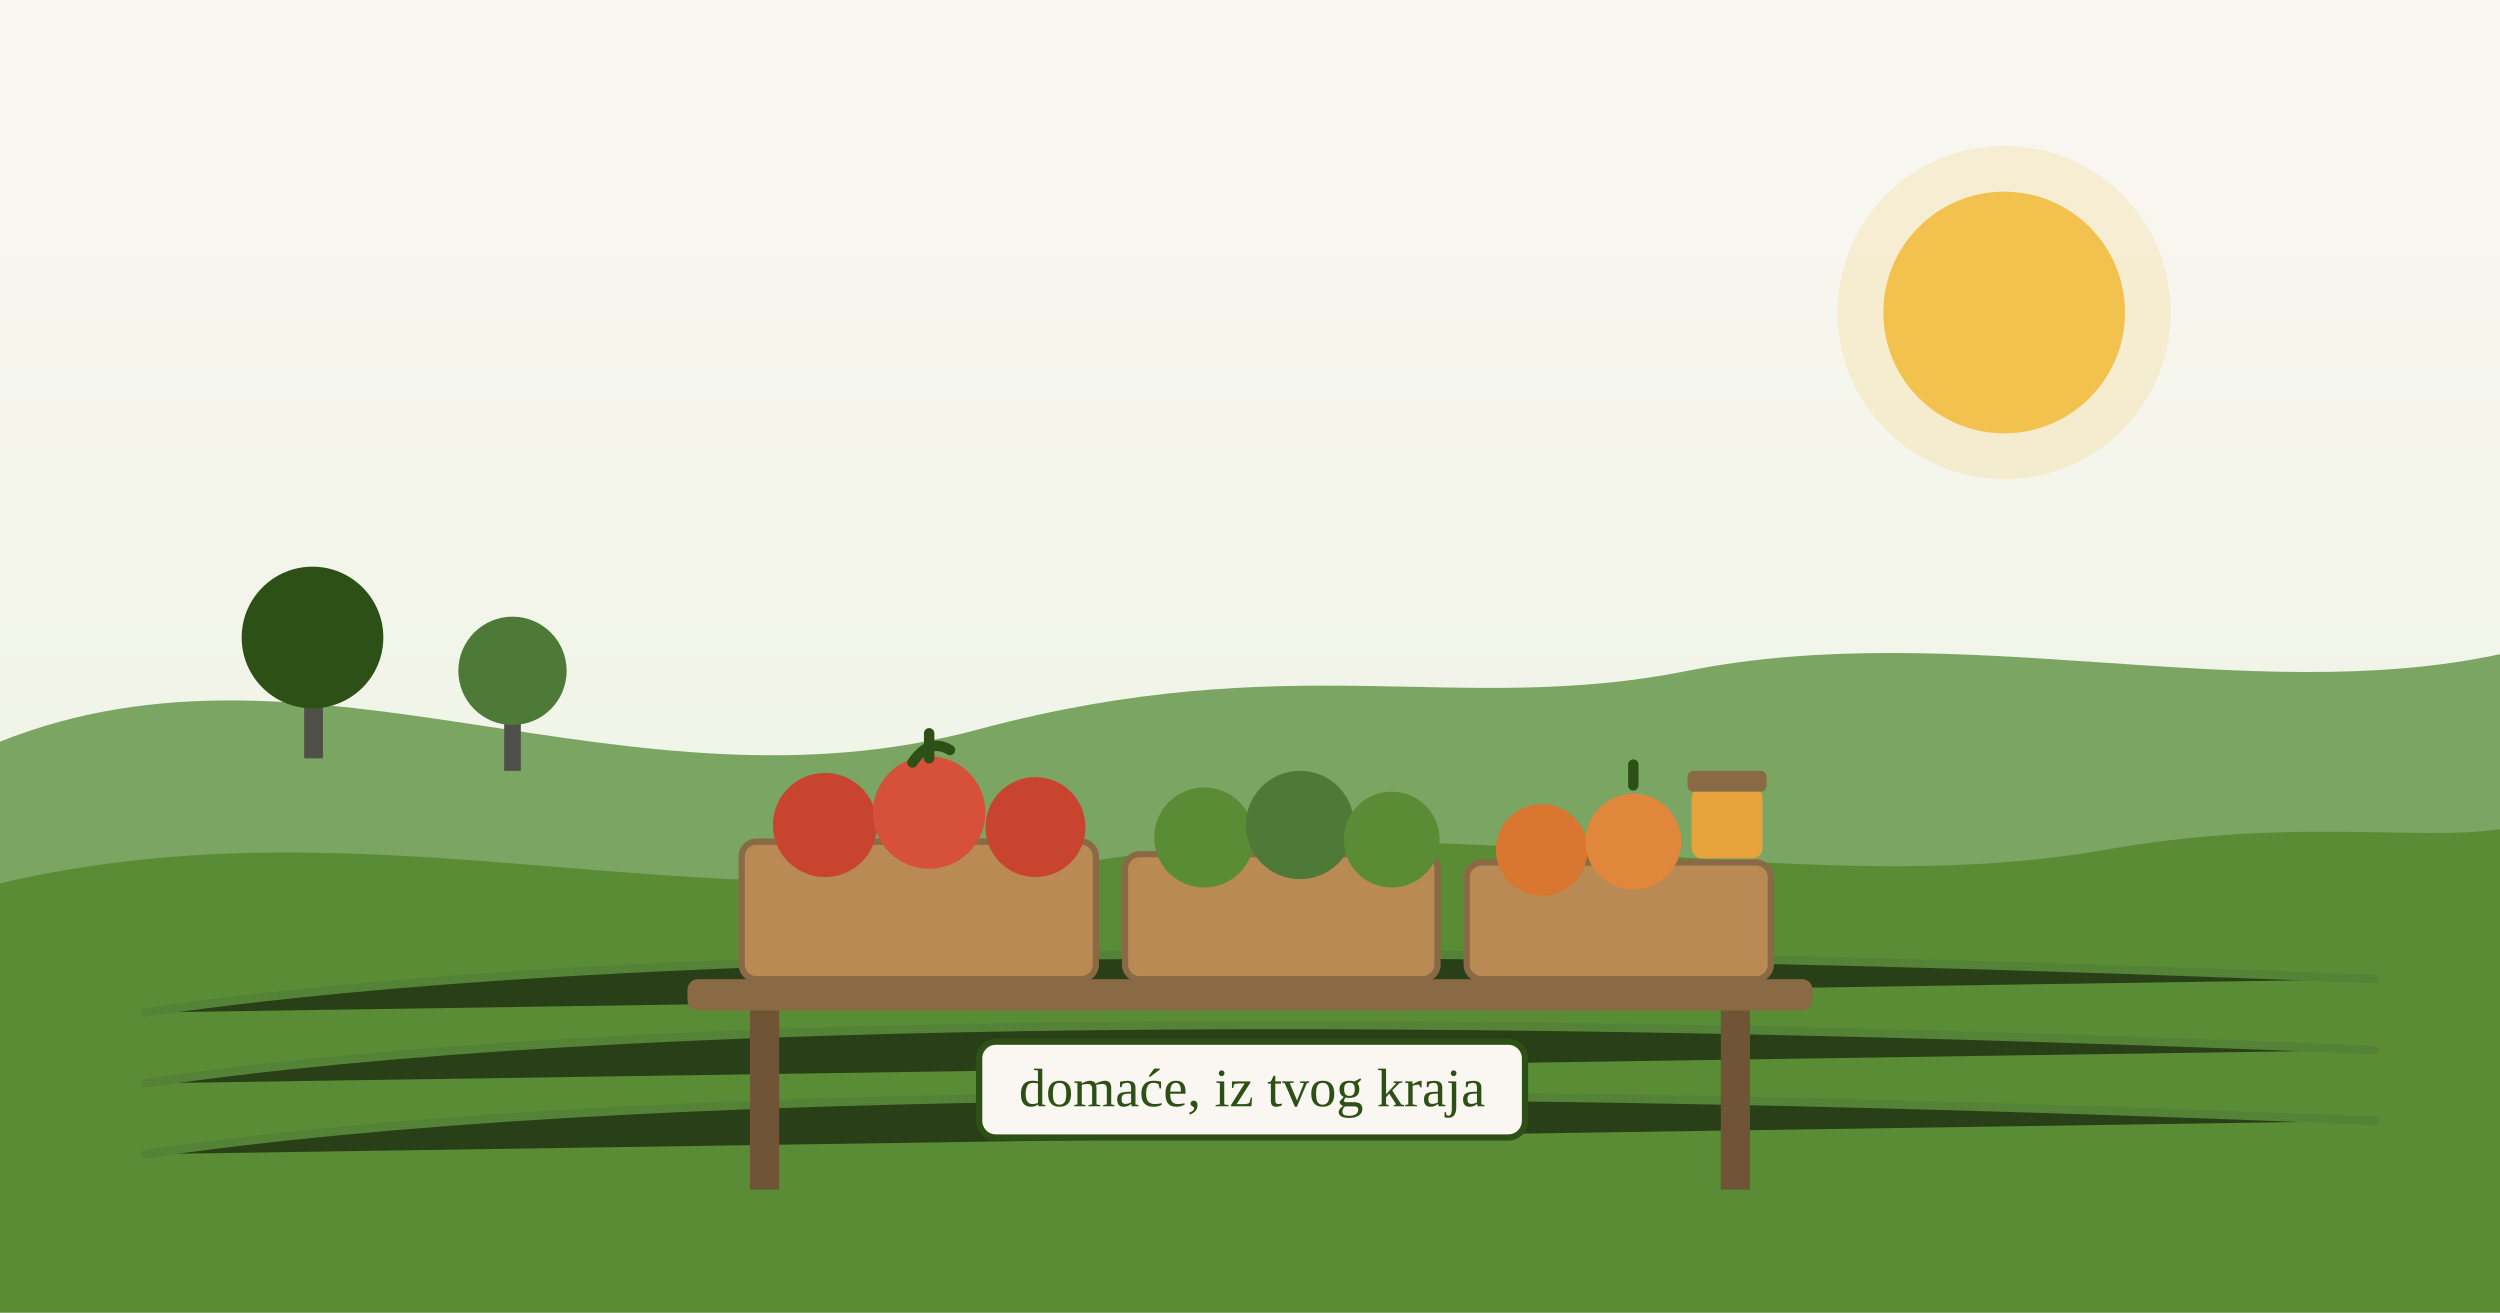
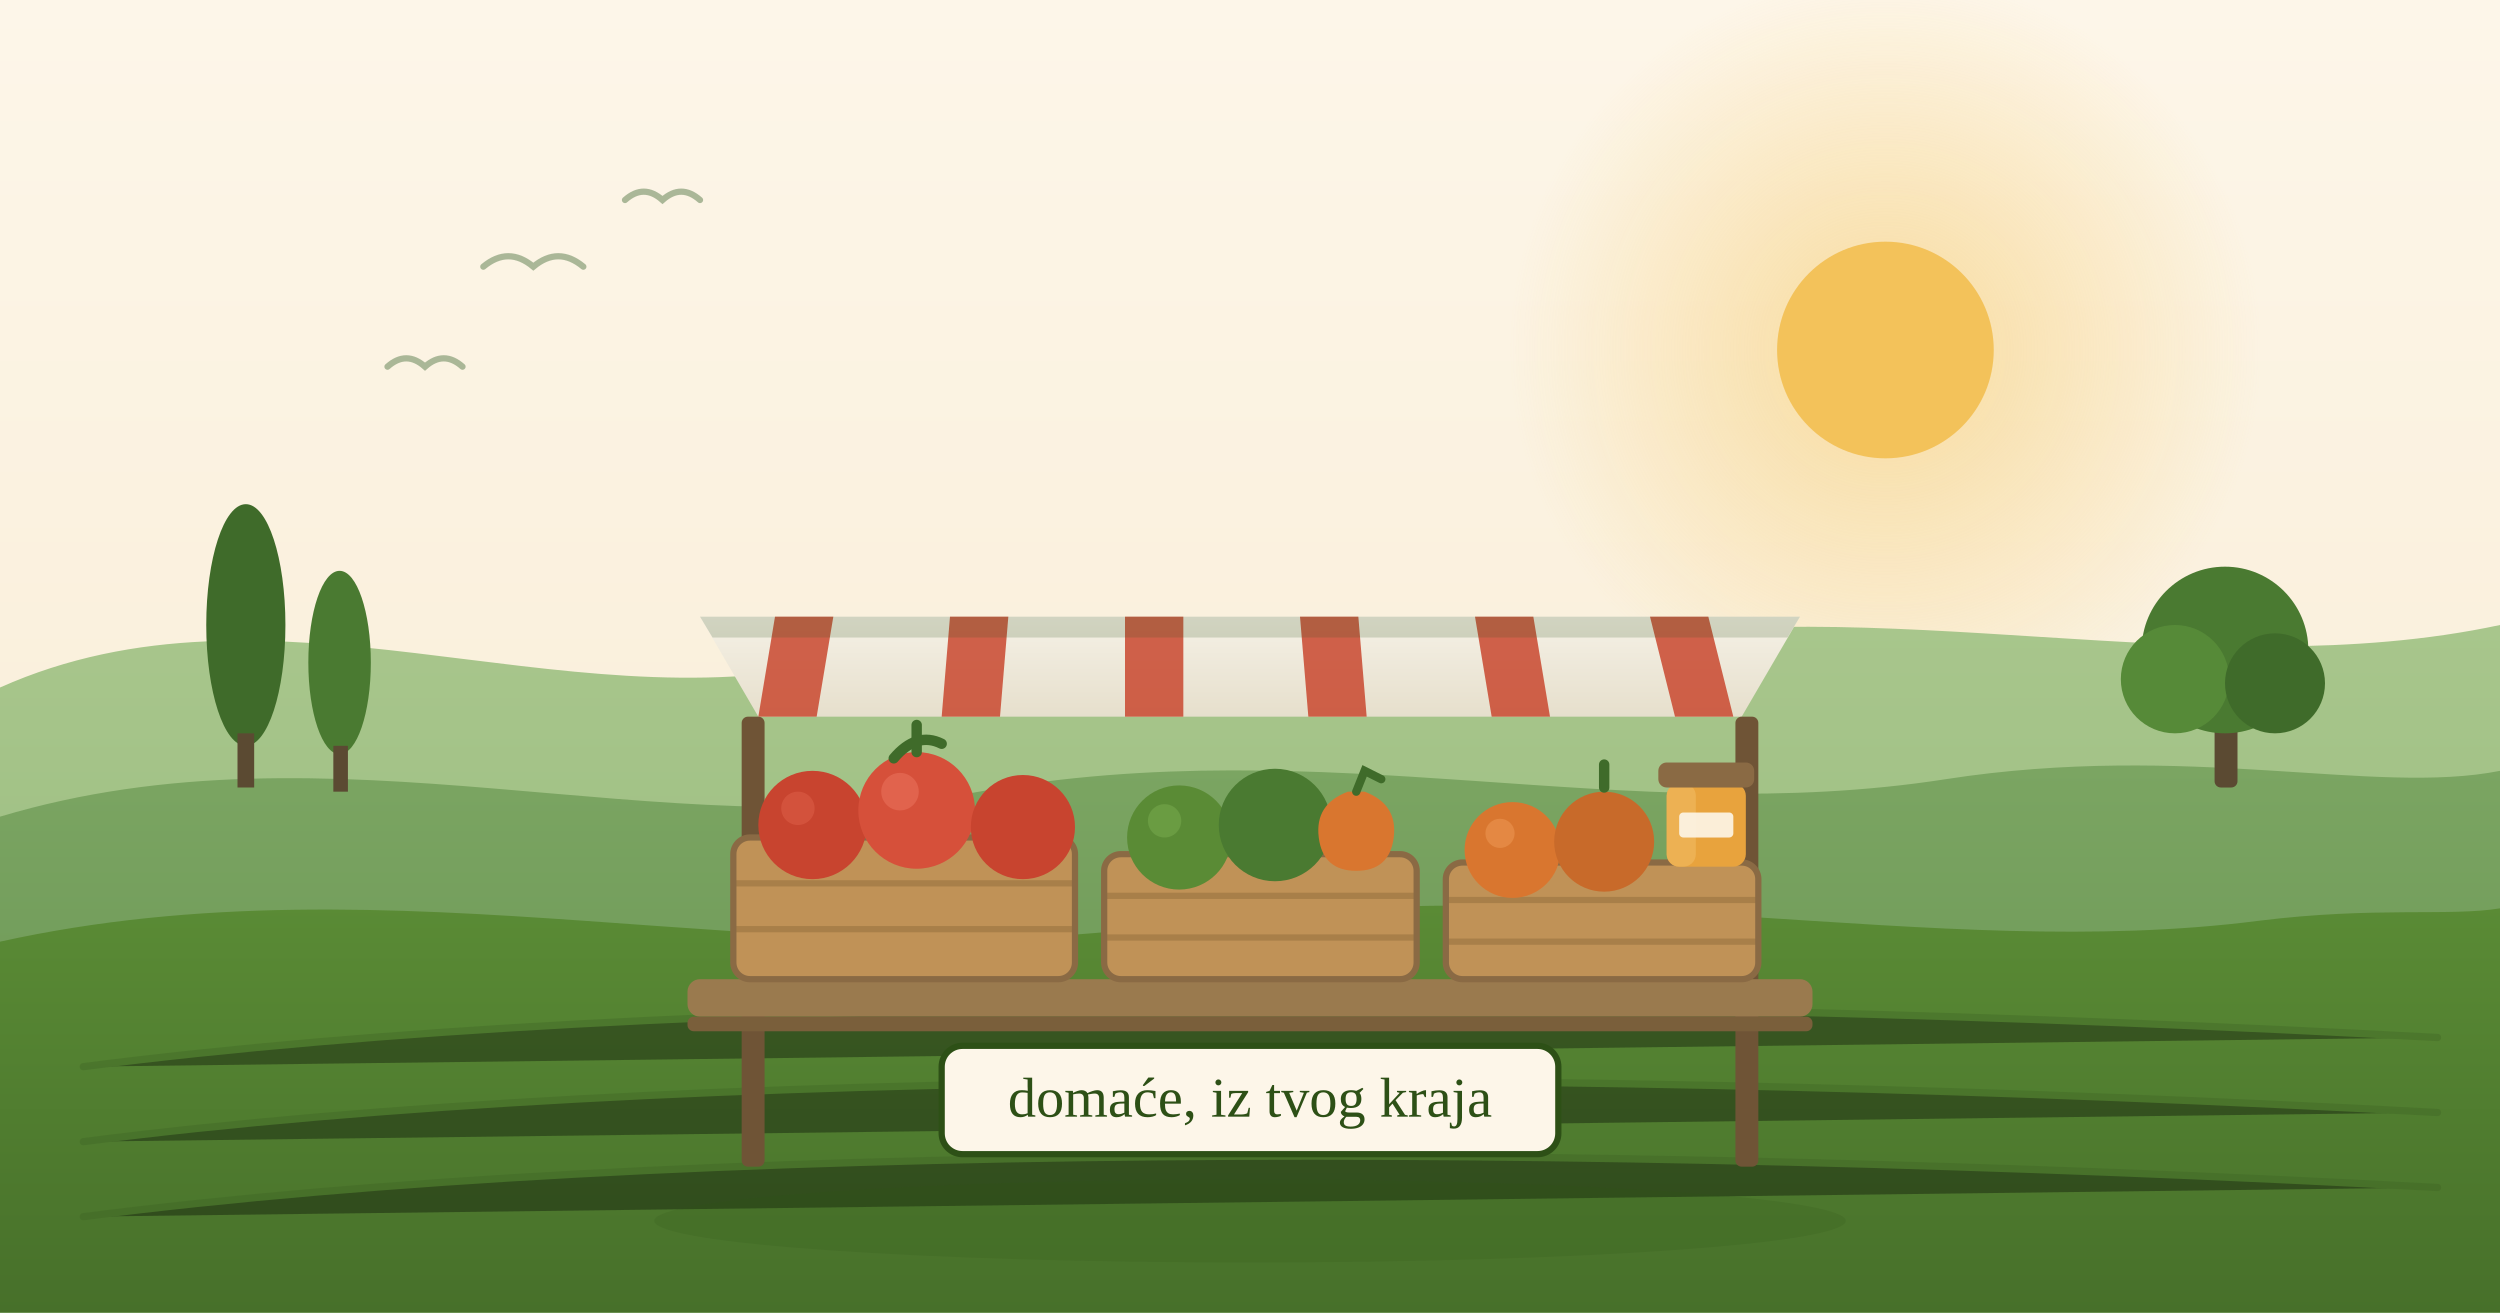
- <svg xmlns="http://www.w3.org/2000/svg" viewBox="0 0 1200 630" width="1200" height="630" role="img" aria-label="Ilustracija: polja, sunce i štand s domaćim proizvodima">
+ <svg xmlns="http://www.w3.org/2000/svg" viewBox="0 0 1200 630" width="1200" height="630" role="img" aria-label="Ilustracija: štand s domaćim proizvodima pred poljima i brdima u zalazak sunca">
  <defs>
-     <linearGradient id="nebo" x1="0" y1="0" x2="0" y2="1">
-       <stop offset="0%" stop-color="#FAF7F2" />
-       <stop offset="100%" stop-color="#EAF2E0" />
+     <linearGradient id="sky" x1="0" y1="0" x2="0" y2="1">
+       <stop offset="0%" stop-color="#FDF6E9" />
+       <stop offset="55%" stop-color="#FAF0DC" />
+       <stop offset="100%" stop-color="#EDF3E2" />
    </linearGradient>
+     <linearGradient id="hillFar" x1="0" y1="0" x2="0" y2="1">
+       <stop offset="0%" stop-color="#A8C68C" />
+       <stop offset="100%" stop-color="#93B878" />
+     </linearGradient>
+     <linearGradient id="hillMid" x1="0" y1="0" x2="0" y2="1">
+       <stop offset="0%" stop-color="#7BA562" />
+       <stop offset="100%" stop-color="#649050" />
+     </linearGradient>
+     <linearGradient id="hillNear" x1="0" y1="0" x2="0" y2="1">
+       <stop offset="0%" stop-color="#5A8B35" />
+       <stop offset="100%" stop-color="#47702A" />
+     </linearGradient>
+     <linearGradient id="awning" x1="0" y1="0" x2="0" y2="1">
+       <stop offset="0%" stop-color="#F5F1E6" />
+       <stop offset="100%" stop-color="#E6DFCC" />
+     </linearGradient>
+     <radialGradient id="glow" cx="50%" cy="50%" r="50%">
+       <stop offset="0%" stop-color="#F5C763" stop-opacity="0.55" />
+       <stop offset="100%" stop-color="#F5C763" stop-opacity="0" />
+     </radialGradient>
  </defs>
-   <rect width="1200" height="630" fill="url(#nebo)" />
-   <circle cx="962" cy="150" r="58" fill="#F2C14E" />
-   <circle cx="962" cy="150" r="80" fill="#F2C14E" opacity="0.18" />
-   <path d="M0 356 C 150 296, 300 396, 470 350 C 620 310, 700 344, 810 322 C 940 296, 1080 340, 1200 314 L1200 630 L0 630 Z" fill="#7BA562" />
-   <path d="M0 424 C 180 382, 330 446, 520 414 C 700 384, 860 434, 1010 408 C 1100 392, 1160 404, 1200 398 L1200 630 L0 630 Z" fill="#5A8B35" />
-   <g stroke="#4E7A38" stroke-width="4" stroke-linecap="round" opacity="0.55">
-     <path d="M70 486 C 300 452, 700 452, 1140 470" />
-     <path d="M70 520 C 300 486, 700 486, 1140 504" />
-     <path d="M70 554 C 300 520, 700 520, 1140 538" />
+   <rect width="1200" height="630" fill="url(#sky)" />
+   <circle cx="905" cy="168" r="180" fill="url(#glow)" />
+   <circle cx="905" cy="168" r="52" fill="#F3C25A" />
+   <g stroke="#8FA37E" stroke-width="3" fill="none" stroke-linecap="round" opacity="0.75">
+     <path d="M232 128 q12 -10 24 0 q12 -10 24 0" />
+     <path d="M300 96 q9 -8 18 0 q9 -8 18 0" />
+     <path d="M186 176 q9 -8 18 0 q9 -8 18 0" />
+   </g>
+   <path d="M0 330 C 130 272, 268 348, 402 318 C 540 286, 632 336, 760 310 C 900 282, 1060 330, 1200 300 L1200 630 L0 630 Z" fill="url(#hillFar)" />
+   <path d="M0 392 C 160 344, 316 408, 470 380 C 636 350, 780 398, 934 374 C 1050 356, 1140 382, 1200 370 L1200 630 L0 630 Z" fill="url(#hillMid)" />
+   <path d="M0 452 C 190 410, 372 470, 560 444 C 760 416, 928 462, 1084 442 C 1140 435, 1176 440, 1200 436 L1200 630 L0 630 Z" fill="url(#hillNear)" />
+   <g stroke="#3C6222" stroke-width="3.5" stroke-linecap="round" opacity="0.35">
+     <path d="M40 512 C 320 476, 760 476, 1170 498" />
+     <path d="M40 548 C 320 512, 760 512, 1170 534" />
+     <path d="M40 584 C 320 548, 760 548, 1170 570" />
  </g>
  <g>
-     <rect x="146" y="322" width="9" height="42" fill="#4F4F49" />
-     <circle cx="150" cy="306" r="34" fill="#2D5016" />
-     <rect x="242" y="336" width="8" height="34" fill="#4F4F49" />
-     <circle cx="246" cy="322" r="26" fill="#4E7A38" />
-   </g>
-   <rect x="330" y="470" width="540" height="15" rx="5" fill="#8A6A44" />
-   <rect x="360" y="485" width="14" height="86" fill="#6F5436" />
-   <rect x="826" y="485" width="14" height="86" fill="#6F5436" />
-   <g>
-     <rect x="356" y="404" width="170" height="66" rx="7" fill="#B98A54" />
-     <rect x="356" y="404" width="170" height="66" rx="7" fill="none" stroke="#8A6A44" stroke-width="3" />
-     <circle cx="396" cy="396" r="25" fill="#C8442F" />
-     <circle cx="446" cy="390" r="27" fill="#D6503A" />
-     <circle cx="497" cy="397" r="24" fill="#C8442F" />
-     <path d="M446 364 l0 -12 M438 366 q8 -12 18 -6" stroke="#2D5016" stroke-width="5" fill="none" stroke-linecap="round" />
+     <ellipse cx="118" cy="300" rx="19" ry="58" fill="#3F6B2A" />
+     <rect x="114" y="352" width="8" height="26" fill="#5B4A32" />
+     <ellipse cx="163" cy="318" rx="15" ry="44" fill="#4A7A31" />
+     <rect x="160" y="358" width="7" height="22" fill="#5B4A32" />
  </g>
  <g>
-     <rect x="540" y="410" width="150" height="60" rx="7" fill="#B98A54" />
-     <rect x="540" y="410" width="150" height="60" rx="7" fill="none" stroke="#8A6A44" stroke-width="3" />
-     <circle cx="578" cy="402" r="24" fill="#5A8B35" />
-     <circle cx="624" cy="396" r="26" fill="#4E7A38" />
-     <circle cx="668" cy="403" r="23" fill="#5A8B35" />
+     <rect x="1063" y="332" width="11" height="46" rx="3" fill="#5B4A32" />
+     <circle cx="1068" cy="312" r="40" fill="#4A7A31" />
+     <circle cx="1044" cy="326" r="26" fill="#568A38" />
+     <circle cx="1092" cy="328" r="24" fill="#3F6B2A" />
+   </g>
+   <ellipse cx="600" cy="586" rx="286" ry="20" fill="#2D5016" opacity="0.16" />
+   <path d="M336 296 L864 296 L836 344 L364 344 Z" fill="url(#awning)" />
+   <g fill="#C9482F">
+     <path d="M364 344 L392 344 L400 296 L372 296 Z" opacity="0.85" />
+     <path d="M452 344 L480 344 L484 296 L456 296 Z" opacity="0.85" />
+     <path d="M540 344 L568 344 L568 296 L540 296 Z" opacity="0.85" />
+     <path d="M628 344 L656 344 L652 296 L624 296 Z" opacity="0.85" />
+     <path d="M716 344 L744 344 L736 296 L708 296 Z" opacity="0.85" />
+     <path d="M804 344 L832 344 L820 296 L792 296 Z" opacity="0.85" />
+   </g>
+   <path d="M336 296 L864 296 L858 306 L342 306 Z" fill="#2D5016" opacity="0.18" />
+   <rect x="356" y="344" width="11" height="216" rx="3" fill="#6F5436" />
+   <rect x="833" y="344" width="11" height="216" rx="3" fill="#6F5436" />
+   <rect x="330" y="470" width="540" height="18" rx="6" fill="#9A7A4E" />
+   <rect x="330" y="488" width="540" height="7" rx="3" fill="#7A5F3B" />
+   <g>
+     <rect x="352" y="402" width="164" height="68" rx="8" fill="#C09257" />
+     <path d="M352 424 h164 M352 446 h164" stroke="#A87F49" stroke-width="3" />
+     <rect x="352" y="402" width="164" height="68" rx="8" fill="none" stroke="#8A6A44" stroke-width="3" />
+     <circle cx="390" cy="396" r="26" fill="#C8442F" />
+     <circle cx="383" cy="388" r="8" fill="#DB5C45" opacity="0.6" />
+     <circle cx="440" cy="389" r="28" fill="#D6503A" />
+     <circle cx="432" cy="380" r="9" fill="#E8705A" opacity="0.6" />
+     <circle cx="491" cy="397" r="25" fill="#C8442F" />
+     <path d="M440 361 l0 -13" stroke="#3F6B2A" stroke-width="5" stroke-linecap="round" />
+     <path d="M429 364 q11 -13 23 -7" stroke="#3F6B2A" stroke-width="5" fill="none" stroke-linecap="round" />
  </g>
  <g>
-     <rect x="704" y="414" width="146" height="56" rx="7" fill="#B98A54" />
-     <rect x="704" y="414" width="146" height="56" rx="7" fill="none" stroke="#8A6A44" stroke-width="3" />
-     <circle cx="740" cy="408" r="22" fill="#D9762F" />
-     <circle cx="784" cy="404" r="23" fill="#E0873C" />
-     <path d="M784 377 l0 -10" stroke="#2D5016" stroke-width="5" stroke-linecap="round" />
-     <rect x="812" y="378" width="34" height="34" rx="5" fill="#E8A33D" />
-     <rect x="810" y="370" width="38" height="10" rx="3" fill="#8A6A44" />
+     <rect x="530" y="410" width="150" height="60" rx="8" fill="#C09257" />
+     <path d="M530 430 h150 M530 450 h150" stroke="#A87F49" stroke-width="3" />
+     <rect x="530" y="410" width="150" height="60" rx="8" fill="none" stroke="#8A6A44" stroke-width="3" />
+     <circle cx="566" cy="402" r="25" fill="#5A8B35" />
+     <circle cx="559" cy="394" r="8" fill="#74A64B" opacity="0.6" />
+     <circle cx="612" cy="396" r="27" fill="#4A7A31" />
+     <path d="M655 380 q16 6 14 22 q-2 16 -18 16 q-16 0 -18 -16 q-2 -16 14 -22 z" fill="#D9762F" />
+     <path d="M651 380 l4 -10 l8 4" stroke="#3F6B2A" stroke-width="4" fill="none" stroke-linecap="round" />
  </g>
-   <rect x="470" y="500" width="262" height="46" rx="8" fill="#FAF7F2" stroke="#2D5016" stroke-width="3" />
-   <text x="601" y="531" text-anchor="middle" font-family="Georgia, 'Times New Roman', serif" font-size="26" fill="#2D5016">domaće, iz tvog kraja</text>
+   <g>
+     <rect x="694" y="414" width="150" height="56" rx="8" fill="#C09257" />
+     <path d="M694 432 h150 M694 452 h150" stroke="#A87F49" stroke-width="3" />
+     <rect x="694" y="414" width="150" height="56" rx="8" fill="none" stroke="#8A6A44" stroke-width="3" />
+     <circle cx="726" cy="408" r="23" fill="#D9762F" />
+     <circle cx="720" cy="400" r="7" fill="#EB9550" opacity="0.6" />
+     <circle cx="770" cy="404" r="24" fill="#C86A2A" />
+     <path d="M770 378 l0 -11" stroke="#3F6B2A" stroke-width="5" stroke-linecap="round" />
+     <rect x="800" y="376" width="38" height="40" rx="6" fill="#E8A33D" />
+     <rect x="800" y="376" width="14" height="40" rx="6" fill="#F0B75C" opacity="0.7" />
+     <rect x="796" y="366" width="46" height="12" rx="4" fill="#8A6A44" />
+     <rect x="806" y="390" width="26" height="12" rx="2" fill="#FDF6E9" opacity="0.9" />
+   </g>
+   <g>
+     <rect x="452" y="502" width="296" height="52" rx="10" fill="#FDF6E9" stroke="#2D5016" stroke-width="3" />
+     <text x="600" y="536" text-anchor="middle" font-family="Georgia, 'Times New Roman', serif" font-size="27" fill="#2D5016">domaće, iz tvog kraja</text>
+   </g>
</svg>
